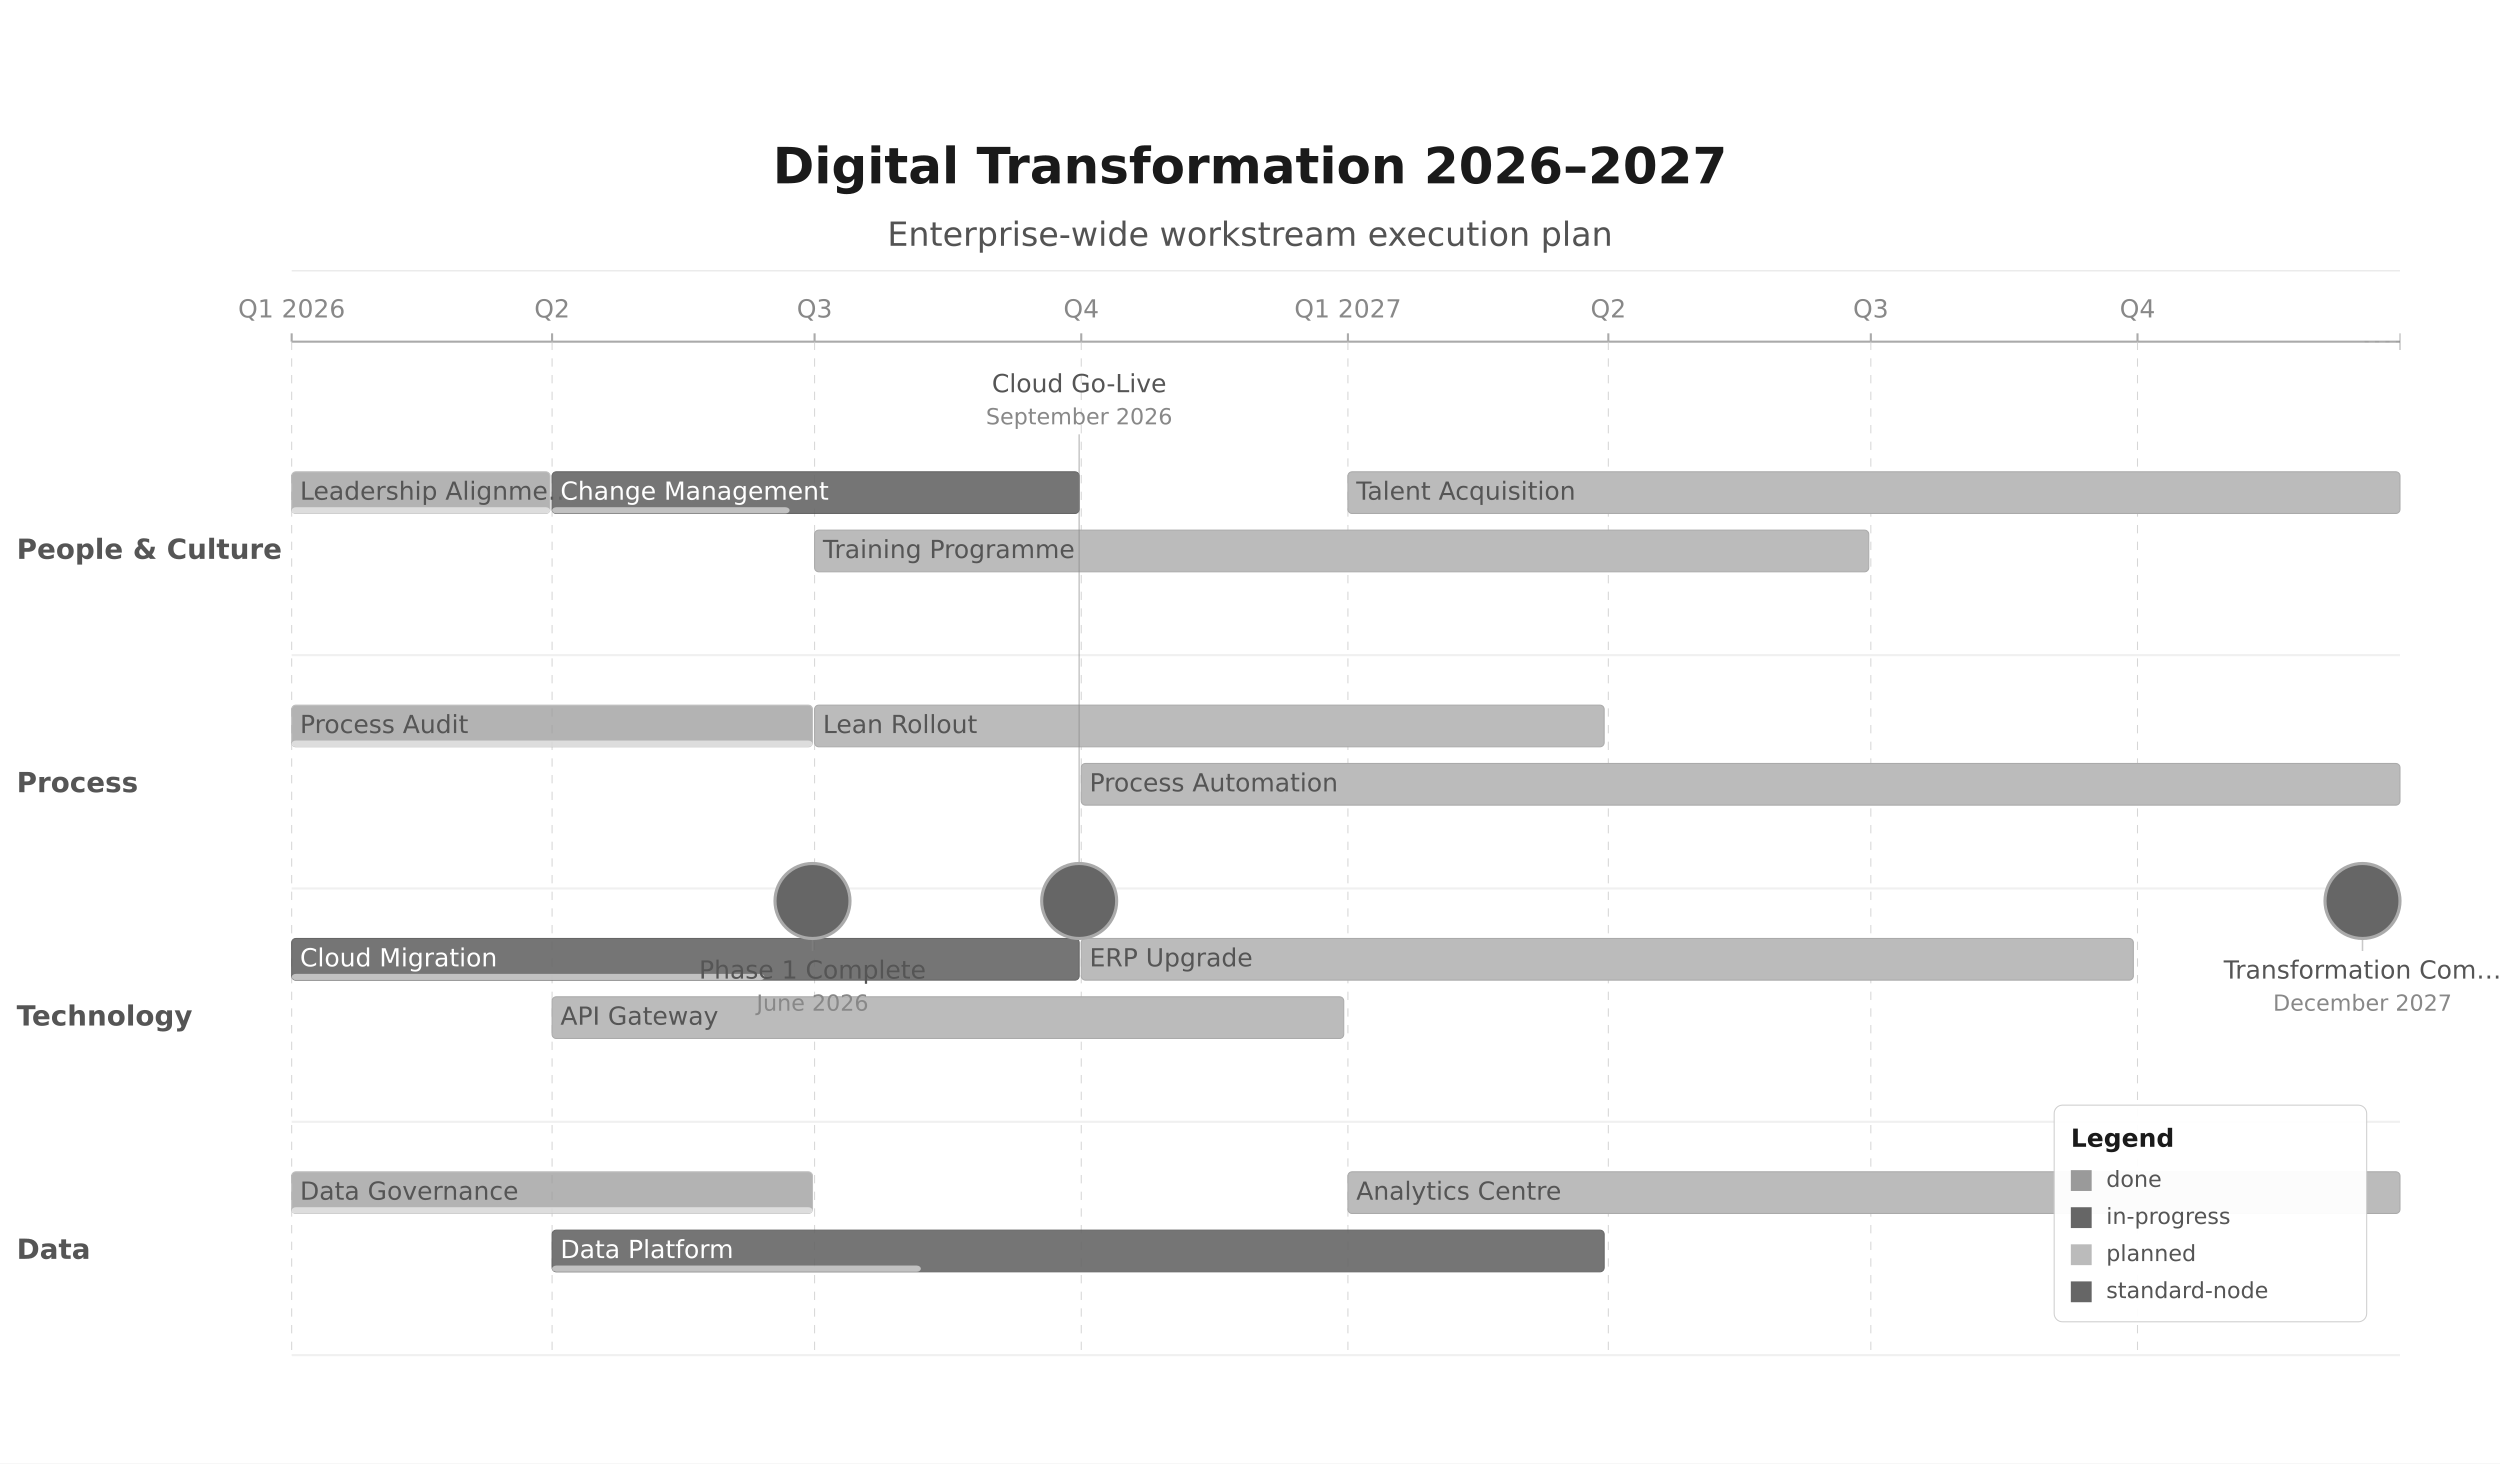
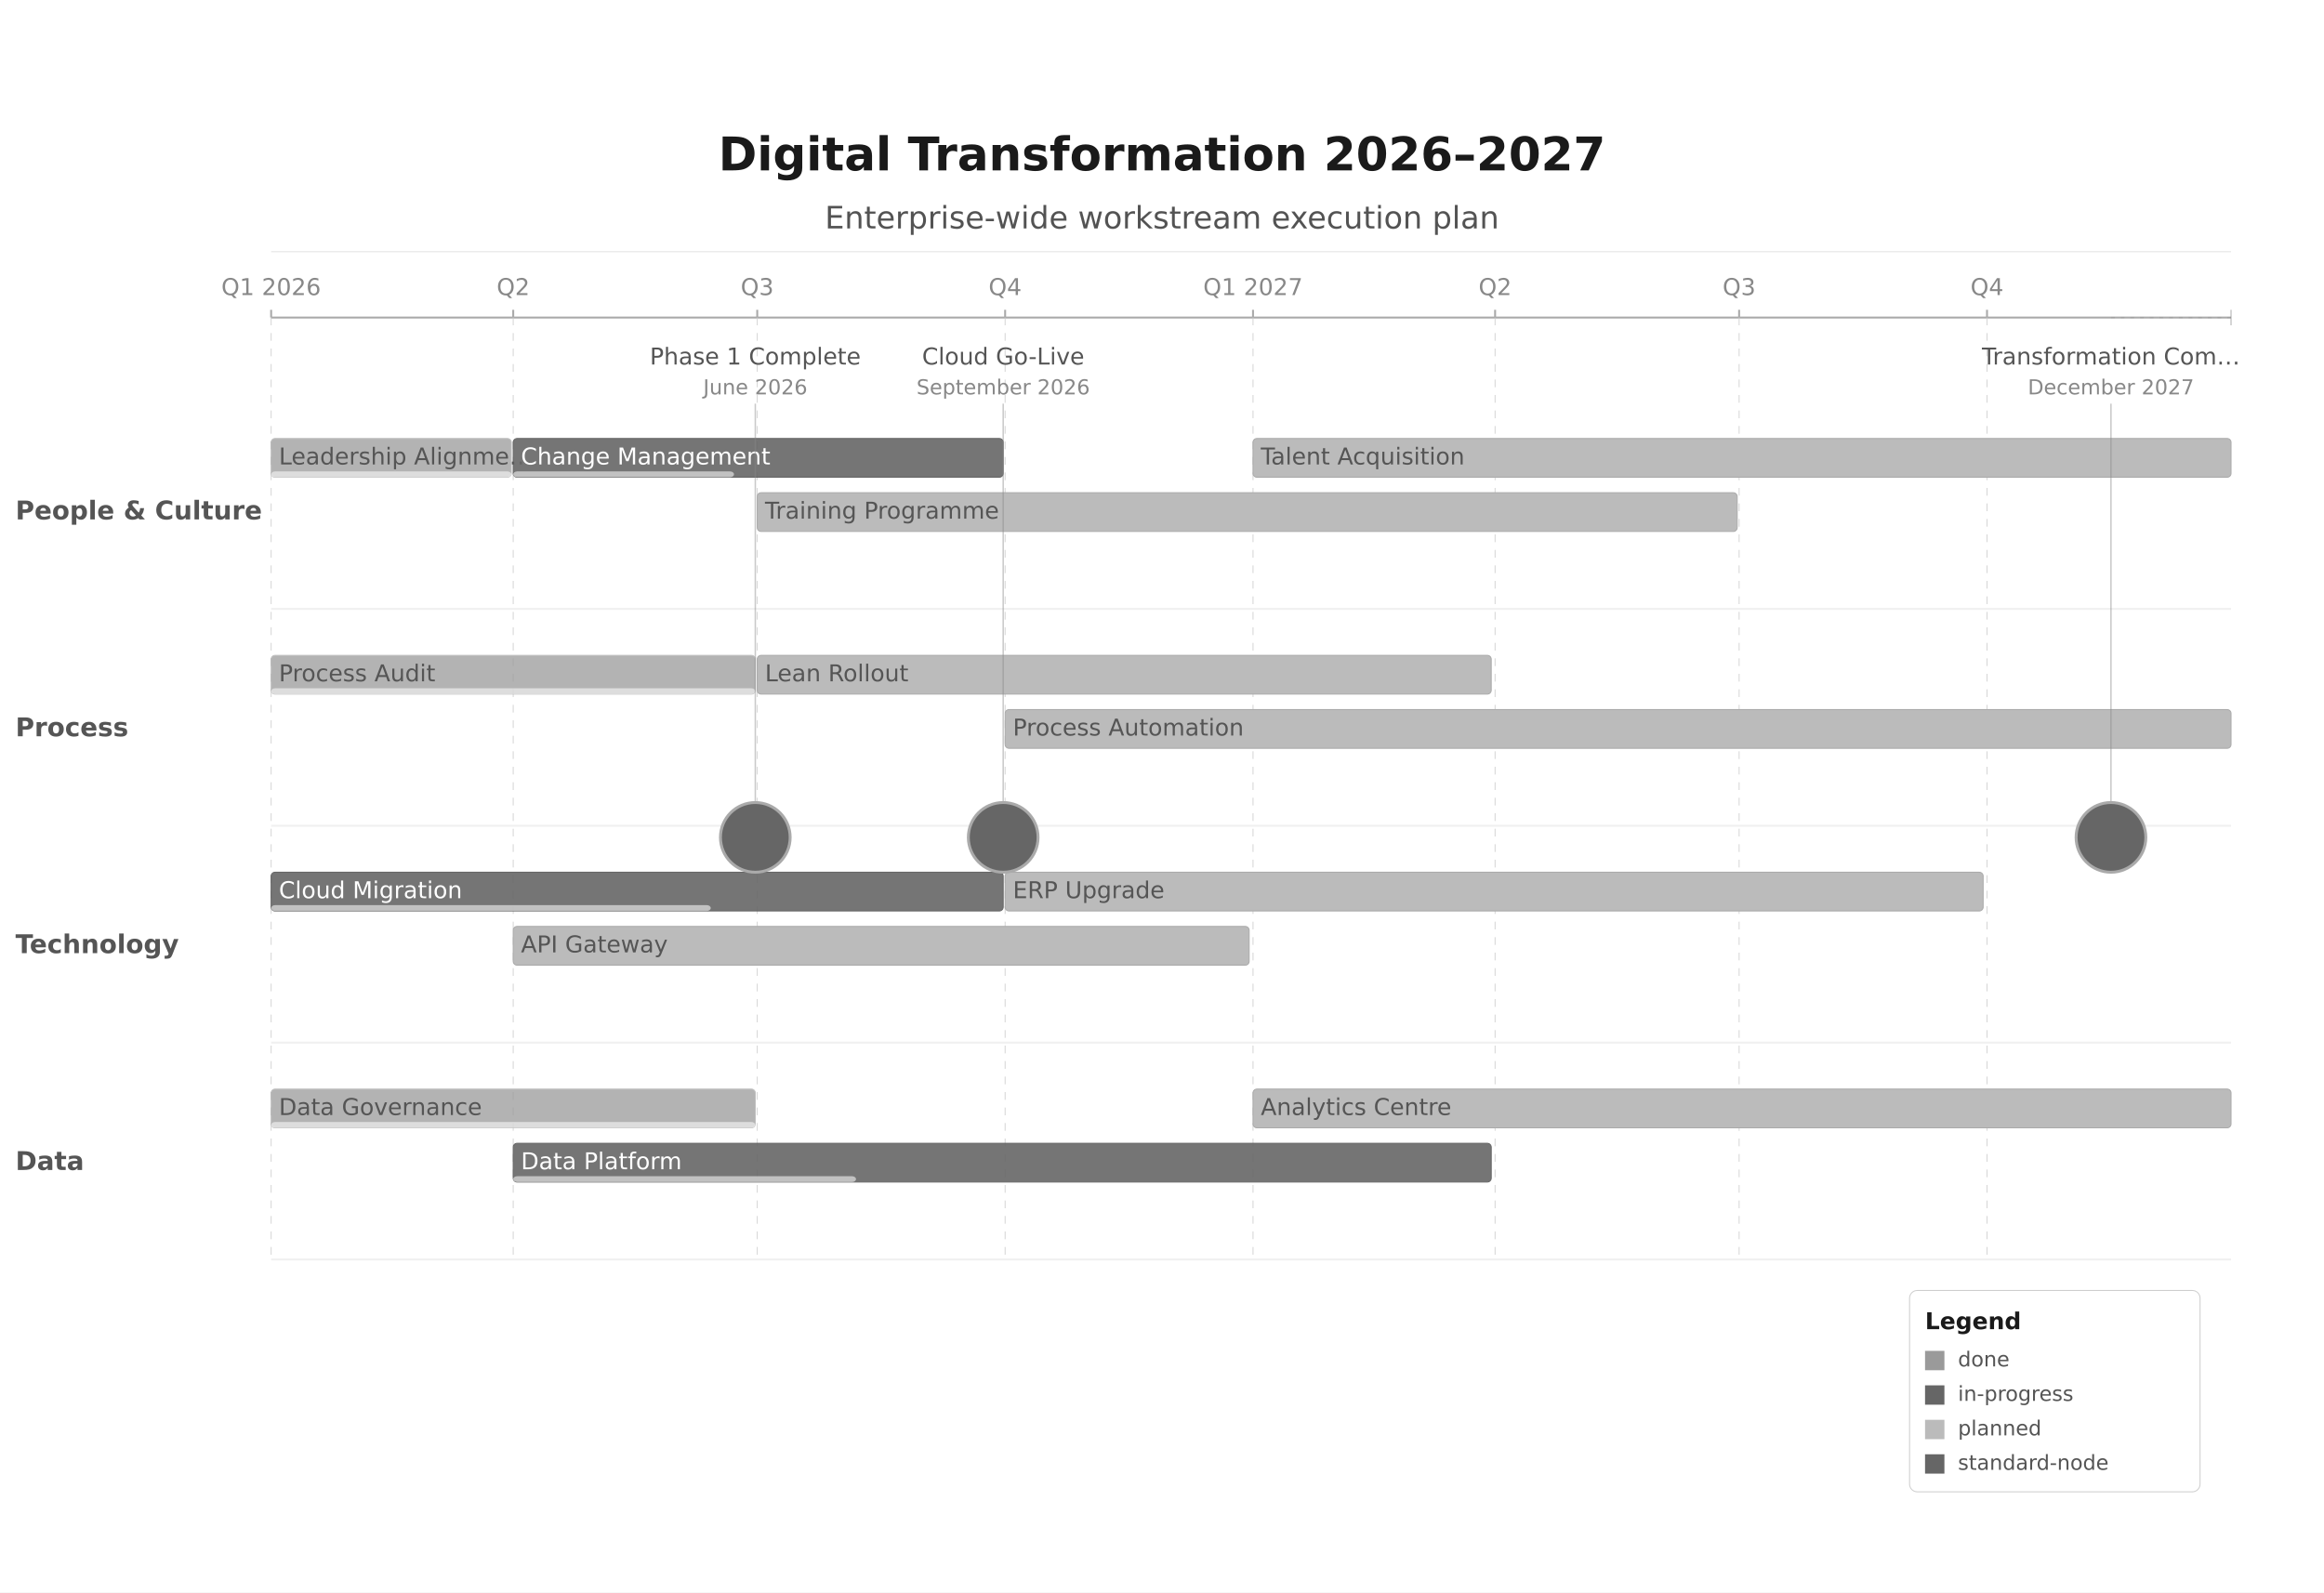
- <svg xmlns="http://www.w3.org/2000/svg" height="702.47" version="1.1" viewBox="0 0 1200 702.47" width="1200">
-   <rect fill="#FFFFFF" height="702.47" width="1200" x="0" y="0" />
+ <svg xmlns="http://www.w3.org/2000/svg" height="822.47" version="1.1" viewBox="0 0 1200 822.47" width="1200">
+   <rect fill="#FFFFFF" height="822.47" width="1200" x="0" y="0" />
  <text dominant-baseline="alphabetic" fill="#1A1A1A" font-family="DejaVu Sans, Arial, Helvetica, sans-serif" font-size="24" font-weight="600" text-anchor="middle" x="600" y="88">Digital Transformation 2026–2027</text>
  <text dominant-baseline="alphabetic" fill="#1A1A1A" font-family="DejaVu Sans, Arial, Helvetica, sans-serif" font-size="16" font-weight="400" opacity="0.75" text-anchor="middle" x="600" y="118">Enterprise-wide workstream execution plan</text>
  <line opacity="0.35" stroke="#AAAAAA" stroke-width="0.5" x1="140" x2="1152" y1="130" y2="130" />
  <line stroke="#AAAAAA" stroke-width="1" x1="140" x2="1152" y1="164" y2="164" />
  <line stroke="#AAAAAA" stroke-width="1" x1="140" x2="140" y1="160" y2="164" />
  <line opacity="0.8" stroke="#CCCCCC" stroke-dasharray="4,4" stroke-width="0.5" x1="140" x2="140" y1="164" y2="650.47" />
  <text dominant-baseline="alphabetic" fill="#888888" font-family="DejaVu Sans, Arial, Helvetica, sans-serif" font-size="12" font-weight="400" text-anchor="middle" x="140" y="152.4">Q1 2026</text>
  <line stroke="#AAAAAA" stroke-width="1" x1="265" x2="265" y1="160" y2="164" />
  <line opacity="0.8" stroke="#CCCCCC" stroke-dasharray="4,4" stroke-width="0.5" x1="265" x2="265" y1="164" y2="650.47" />
  <text dominant-baseline="alphabetic" fill="#888888" font-family="DejaVu Sans, Arial, Helvetica, sans-serif" font-size="12" font-weight="400" text-anchor="middle" x="265" y="152.4">Q2</text>
  <line stroke="#AAAAAA" stroke-width="1" x1="391" x2="391" y1="160" y2="164" />
  <line opacity="0.8" stroke="#CCCCCC" stroke-dasharray="4,4" stroke-width="0.5" x1="391" x2="391" y1="164" y2="650.47" />
  <text dominant-baseline="alphabetic" fill="#888888" font-family="DejaVu Sans, Arial, Helvetica, sans-serif" font-size="12" font-weight="400" text-anchor="middle" x="391" y="152.4">Q3</text>
  <line stroke="#AAAAAA" stroke-width="1" x1="519" x2="519" y1="160" y2="164" />
  <line opacity="0.8" stroke="#CCCCCC" stroke-dasharray="4,4" stroke-width="0.5" x1="519" x2="519" y1="164" y2="650.47" />
  <text dominant-baseline="alphabetic" fill="#888888" font-family="DejaVu Sans, Arial, Helvetica, sans-serif" font-size="12" font-weight="400" text-anchor="middle" x="519" y="152.4">Q4</text>
  <line stroke="#AAAAAA" stroke-width="1" x1="647" x2="647" y1="160" y2="164" />
  <line opacity="0.8" stroke="#CCCCCC" stroke-dasharray="4,4" stroke-width="0.5" x1="647" x2="647" y1="164" y2="650.47" />
  <text dominant-baseline="alphabetic" fill="#888888" font-family="DejaVu Sans, Arial, Helvetica, sans-serif" font-size="12" font-weight="400" text-anchor="middle" x="647" y="152.4">Q1 2027</text>
  <line stroke="#AAAAAA" stroke-width="1" x1="772" x2="772" y1="160" y2="164" />
  <line opacity="0.8" stroke="#CCCCCC" stroke-dasharray="4,4" stroke-width="0.5" x1="772" x2="772" y1="164" y2="650.47" />
  <text dominant-baseline="alphabetic" fill="#888888" font-family="DejaVu Sans, Arial, Helvetica, sans-serif" font-size="12" font-weight="400" text-anchor="middle" x="772" y="152.4">Q2</text>
  <line stroke="#AAAAAA" stroke-width="1" x1="898" x2="898" y1="160" y2="164" />
  <line opacity="0.8" stroke="#CCCCCC" stroke-dasharray="4,4" stroke-width="0.5" x1="898" x2="898" y1="164" y2="650.47" />
  <text dominant-baseline="alphabetic" fill="#888888" font-family="DejaVu Sans, Arial, Helvetica, sans-serif" font-size="12" font-weight="400" text-anchor="middle" x="898" y="152.4">Q3</text>
  <line stroke="#AAAAAA" stroke-width="1" x1="1026" x2="1026" y1="160" y2="164" />
  <line opacity="0.8" stroke="#CCCCCC" stroke-dasharray="4,4" stroke-width="0.5" x1="1026" x2="1026" y1="164" y2="650.47" />
  <text dominant-baseline="alphabetic" fill="#888888" font-family="DejaVu Sans, Arial, Helvetica, sans-serif" font-size="12" font-weight="400" text-anchor="middle" x="1026" y="152.4">Q4</text>
  <line opacity="0.3" stroke="#CCCCCC" stroke-width="1" x1="140" x2="1152" y1="314.47" y2="314.47" />
  <text dominant-baseline="middle" fill="#555555" font-family="DejaVu Sans, Arial, Helvetica, sans-serif" font-size="13.33" font-weight="600" text-anchor="start" x="8" y="264.47">People &amp; Culture</text>
  <line opacity="0.3" stroke="#CCCCCC" stroke-width="1" x1="140" x2="1152" y1="426.47" y2="426.47" />
  <text dominant-baseline="middle" fill="#555555" font-family="DejaVu Sans, Arial, Helvetica, sans-serif" font-size="13.33" font-weight="600" text-anchor="start" x="8" y="376.47">Process</text>
  <line opacity="0.3" stroke="#CCCCCC" stroke-width="1" x1="140" x2="1152" y1="538.47" y2="538.47" />
  <text dominant-baseline="middle" fill="#555555" font-family="DejaVu Sans, Arial, Helvetica, sans-serif" font-size="13.33" font-weight="600" text-anchor="start" x="8" y="488.47">Technology</text>
  <line opacity="0.3" stroke="#CCCCCC" stroke-width="1" x1="140" x2="1152" y1="650.47" y2="650.47" />
  <text dominant-baseline="middle" fill="#555555" font-family="DejaVu Sans, Arial, Helvetica, sans-serif" font-size="13.33" font-weight="600" text-anchor="start" x="8" y="600.47">Data</text>
  <rect fill="#9A9A9A" height="20" opacity="0.75" rx="2" stroke="#AAAAAA" stroke-width="0.5" width="124" x="140" y="226.47" />
  <rect fill="#FFFFFF" height="3" opacity="0.55" rx="2" width="124" x="140" y="243.47" />
  <text dominant-baseline="middle" fill="#555555" font-family="DejaVu Sans, Arial, Helvetica, sans-serif" font-size="12" font-weight="400" text-anchor="start" x="144" y="236.47">Leadership Alignme…</text>
  <rect fill="#666666" height="20" opacity="0.9" rx="2" stroke="#555555" stroke-width="0.5" width="253" x="265" y="226.47" />
  <rect fill="#FFFFFF" height="3" opacity="0.55" rx="2" width="114" x="265" y="243.47" />
  <text dominant-baseline="middle" fill="#FFFFFF" font-family="DejaVu Sans, Arial, Helvetica, sans-serif" font-size="12" font-weight="400" text-anchor="start" x="269" y="236.47">Change Management</text>
  <rect fill="#BBBBBB" height="20" opacity="1" rx="2" stroke="#AAAAAA" stroke-width="0.5" width="506" x="391" y="254.47" />
  <text dominant-baseline="middle" fill="#555555" font-family="DejaVu Sans, Arial, Helvetica, sans-serif" font-size="12" font-weight="400" text-anchor="start" x="395" y="264.47">Training Programme</text>
  <rect fill="#BBBBBB" height="20" opacity="1" rx="2" stroke="#AAAAAA" stroke-width="0.5" width="505" x="647" y="226.47" />
  <text dominant-baseline="middle" fill="#555555" font-family="DejaVu Sans, Arial, Helvetica, sans-serif" font-size="12" font-weight="400" text-anchor="start" x="651" y="236.47">Talent Acquisition</text>
  <rect fill="#9A9A9A" height="20" opacity="0.75" rx="2" stroke="#AAAAAA" stroke-width="0.5" width="250" x="140" y="338.47" />
  <rect fill="#FFFFFF" height="3" opacity="0.55" rx="2" width="250" x="140" y="355.47" />
  <text dominant-baseline="middle" fill="#555555" font-family="DejaVu Sans, Arial, Helvetica, sans-serif" font-size="12" font-weight="400" text-anchor="start" x="144" y="348.47">Process Audit</text>
  <rect fill="#BBBBBB" height="20" opacity="1" rx="2" stroke="#AAAAAA" stroke-width="0.5" width="379" x="391" y="338.47" />
  <text dominant-baseline="middle" fill="#555555" font-family="DejaVu Sans, Arial, Helvetica, sans-serif" font-size="12" font-weight="400" text-anchor="start" x="395" y="348.47">Lean Rollout</text>
  <rect fill="#BBBBBB" height="20" opacity="1" rx="2" stroke="#AAAAAA" stroke-width="0.5" width="633" x="519" y="366.47" />
  <text dominant-baseline="middle" fill="#555555" font-family="DejaVu Sans, Arial, Helvetica, sans-serif" font-size="12" font-weight="400" text-anchor="start" x="523" y="376.47">Process Automation</text>
  <rect fill="#666666" height="20" opacity="0.9" rx="2" stroke="#555555" stroke-width="0.5" width="378" x="140" y="450.47" />
  <rect fill="#FFFFFF" height="3" opacity="0.55" rx="2" width="227" x="140" y="467.47" />
  <text dominant-baseline="middle" fill="#FFFFFF" font-family="DejaVu Sans, Arial, Helvetica, sans-serif" font-size="12" font-weight="400" text-anchor="start" x="144" y="460.47">Cloud Migration</text>
  <rect fill="#BBBBBB" height="20" opacity="1" rx="2" stroke="#AAAAAA" stroke-width="0.5" width="380" x="265" y="478.47" />
  <text dominant-baseline="middle" fill="#555555" font-family="DejaVu Sans, Arial, Helvetica, sans-serif" font-size="12" font-weight="400" text-anchor="start" x="269" y="488.47">API Gateway</text>
  <rect fill="#BBBBBB" height="20" opacity="1" rx="2" stroke="#AAAAAA" stroke-width="0.5" width="505" x="519" y="450.47" />
  <text dominant-baseline="middle" fill="#555555" font-family="DejaVu Sans, Arial, Helvetica, sans-serif" font-size="12" font-weight="400" text-anchor="start" x="523" y="460.47">ERP Upgrade</text>
  <rect fill="#9A9A9A" height="20" opacity="0.75" rx="2" stroke="#AAAAAA" stroke-width="0.5" width="250" x="140" y="562.47" />
  <rect fill="#FFFFFF" height="3" opacity="0.55" rx="2" width="250" x="140" y="579.47" />
  <text dominant-baseline="middle" fill="#555555" font-family="DejaVu Sans, Arial, Helvetica, sans-serif" font-size="12" font-weight="400" text-anchor="start" x="144" y="572.47">Data Governance</text>
  <rect fill="#666666" height="20" opacity="0.9" rx="2" stroke="#555555" stroke-width="0.5" width="505" x="265" y="590.47" />
  <rect fill="#FFFFFF" height="3" opacity="0.55" rx="2" width="177" x="265" y="607.47" />
  <text dominant-baseline="middle" fill="#FFFFFF" font-family="DejaVu Sans, Arial, Helvetica, sans-serif" font-size="12" font-weight="400" text-anchor="start" x="269" y="600.47">Data Platform</text>
  <rect fill="#BBBBBB" height="20" opacity="1" rx="2" stroke="#AAAAAA" stroke-width="0.5" width="505" x="647" y="562.47" />
  <text dominant-baseline="middle" fill="#555555" font-family="DejaVu Sans, Arial, Helvetica, sans-serif" font-size="12" font-weight="400" text-anchor="start" x="651" y="572.47">Analytics Centre</text>
-   <line opacity="0.45" stroke="#888888" stroke-width="0.75" x1="390" x2="390" y1="450.47" y2="456.47" />
+   <line opacity="0.45" stroke="#888888" stroke-width="0.75" x1="390" x2="390" y1="208.47" y2="414.47" />
  <circle cx="390" cy="432.47" fill="#666666" r="18" stroke="#AAAAAA" stroke-width="1.5" />
-   <text dominant-baseline="alphabetic" fill="#555555" font-family="DejaVu Sans, Arial, Helvetica, sans-serif" font-size="12" font-weight="400" text-anchor="middle" x="390" y="469.73">Phase 1 Complete</text>
-   <text dominant-baseline="alphabetic" fill="#888888" font-family="DejaVu Sans, Arial, Helvetica, sans-serif" font-size="10.67" font-weight="400" text-anchor="middle" x="390" y="485.14">June 2026</text>
+   <text dominant-baseline="alphabetic" fill="#555555" font-family="DejaVu Sans, Arial, Helvetica, sans-serif" font-size="12" font-weight="400" text-anchor="middle" x="390" y="188.26">Phase 1 Complete</text>
+   <text dominant-baseline="alphabetic" fill="#888888" font-family="DejaVu Sans, Arial, Helvetica, sans-serif" font-size="10.67" font-weight="400" text-anchor="middle" x="390" y="203.67">June 2026</text>
  <line opacity="0.45" stroke="#888888" stroke-width="0.75" x1="518" x2="518" y1="208.47" y2="414.47" />
  <circle cx="518" cy="432.47" fill="#666666" r="18" stroke="#AAAAAA" stroke-width="1.5" />
  <text dominant-baseline="alphabetic" fill="#555555" font-family="DejaVu Sans, Arial, Helvetica, sans-serif" font-size="12" font-weight="400" text-anchor="middle" x="518" y="188.26">Cloud Go-Live</text>
  <text dominant-baseline="alphabetic" fill="#888888" font-family="DejaVu Sans, Arial, Helvetica, sans-serif" font-size="10.67" font-weight="400" text-anchor="middle" x="518" y="203.67">September 2026</text>
  <line opacity="0.45" stroke="#888888" stroke-width="0.75" x1="1152" x2="1152" y1="160" y2="168" />
-   <line opacity="0.25" stroke="#888888" stroke-dasharray="2,3" stroke-width="0.75" x1="1152" x2="1134" y1="164" y2="164" />
-   <line opacity="0.45" stroke="#888888" stroke-width="0.75" x1="1134" x2="1134" y1="450.47" y2="456.47" />
-   <circle cx="1134" cy="432.47" fill="#666666" r="18" stroke="#AAAAAA" stroke-width="1.5" />
-   <text dominant-baseline="alphabetic" fill="#555555" font-family="DejaVu Sans, Arial, Helvetica, sans-serif" font-size="12" font-weight="400" text-anchor="middle" x="1134" y="469.73">Transformation Com…</text>
-   <text dominant-baseline="alphabetic" fill="#888888" font-family="DejaVu Sans, Arial, Helvetica, sans-serif" font-size="10.67" font-weight="400" text-anchor="middle" x="1134" y="485.14">December 2027</text>
-   <rect fill="#FFFFFF" height="104" opacity="0.95" rx="4" stroke="#CCCCCC" stroke-width="0.5" width="150" x="986" y="530.47" />
-   <text dominant-baseline="alphabetic" fill="#1A1A1A" font-family="DejaVu Sans, Arial, Helvetica, sans-serif" font-size="12" font-weight="600" text-anchor="start" x="994" y="550.47">Legend</text>
-   <rect fill="#9A9A9A" height="10" rx="0" width="10" x="994" y="561.67" />
-   <text dominant-baseline="middle" fill="#555555" font-family="DejaVu Sans, Arial, Helvetica, sans-serif" font-size="10.67" font-weight="400" text-anchor="start" x="1011" y="566.67">done</text>
-   <rect fill="#666666" height="10" rx="0" width="10" x="994" y="579.47" />
-   <text dominant-baseline="middle" fill="#555555" font-family="DejaVu Sans, Arial, Helvetica, sans-serif" font-size="10.67" font-weight="400" text-anchor="start" x="1011" y="584.47">in-progress</text>
-   <rect fill="#BBBBBB" height="10" rx="0" width="10" x="994" y="597.27" />
-   <text dominant-baseline="middle" fill="#555555" font-family="DejaVu Sans, Arial, Helvetica, sans-serif" font-size="10.67" font-weight="400" text-anchor="start" x="1011" y="602.27">planned</text>
-   <rect fill="#666666" height="10" rx="0" width="10" x="994" y="615.07" />
-   <text dominant-baseline="middle" fill="#555555" font-family="DejaVu Sans, Arial, Helvetica, sans-serif" font-size="10.67" font-weight="400" text-anchor="start" x="1011" y="620.07">standard-node</text>
+   <line opacity="0.25" stroke="#888888" stroke-dasharray="2,3" stroke-width="0.75" x1="1152" x2="1090" y1="164" y2="164" />
+   <line opacity="0.45" stroke="#888888" stroke-width="0.75" x1="1090" x2="1090" y1="208.47" y2="414.47" />
+   <circle cx="1090" cy="432.47" fill="#666666" r="18" stroke="#AAAAAA" stroke-width="1.5" />
+   <text dominant-baseline="alphabetic" fill="#555555" font-family="DejaVu Sans, Arial, Helvetica, sans-serif" font-size="12" font-weight="400" text-anchor="middle" x="1090" y="188.26">Transformation Com…</text>
+   <text dominant-baseline="alphabetic" fill="#888888" font-family="DejaVu Sans, Arial, Helvetica, sans-serif" font-size="10.67" font-weight="400" text-anchor="middle" x="1090" y="203.67">December 2027</text>
+   <rect fill="#FFFFFF" height="104" opacity="0.95" rx="4" stroke="#CCCCCC" stroke-width="0.5" width="150" x="986" y="666.47" />
+   <text dominant-baseline="alphabetic" fill="#1A1A1A" font-family="DejaVu Sans, Arial, Helvetica, sans-serif" font-size="12" font-weight="600" text-anchor="start" x="994" y="686.47">Legend</text>
+   <rect fill="#9A9A9A" height="10" rx="0" width="10" x="994" y="697.67" />
+   <text dominant-baseline="middle" fill="#555555" font-family="DejaVu Sans, Arial, Helvetica, sans-serif" font-size="10.67" font-weight="400" text-anchor="start" x="1011" y="702.67">done</text>
+   <rect fill="#666666" height="10" rx="0" width="10" x="994" y="715.47" />
+   <text dominant-baseline="middle" fill="#555555" font-family="DejaVu Sans, Arial, Helvetica, sans-serif" font-size="10.67" font-weight="400" text-anchor="start" x="1011" y="720.47">in-progress</text>
+   <rect fill="#BBBBBB" height="10" rx="0" width="10" x="994" y="733.27" />
+   <text dominant-baseline="middle" fill="#555555" font-family="DejaVu Sans, Arial, Helvetica, sans-serif" font-size="10.67" font-weight="400" text-anchor="start" x="1011" y="738.27">planned</text>
+   <rect fill="#666666" height="10" rx="0" width="10" x="994" y="751.07" />
+   <text dominant-baseline="middle" fill="#555555" font-family="DejaVu Sans, Arial, Helvetica, sans-serif" font-size="10.67" font-weight="400" text-anchor="start" x="1011" y="756.07">standard-node</text>
</svg>
